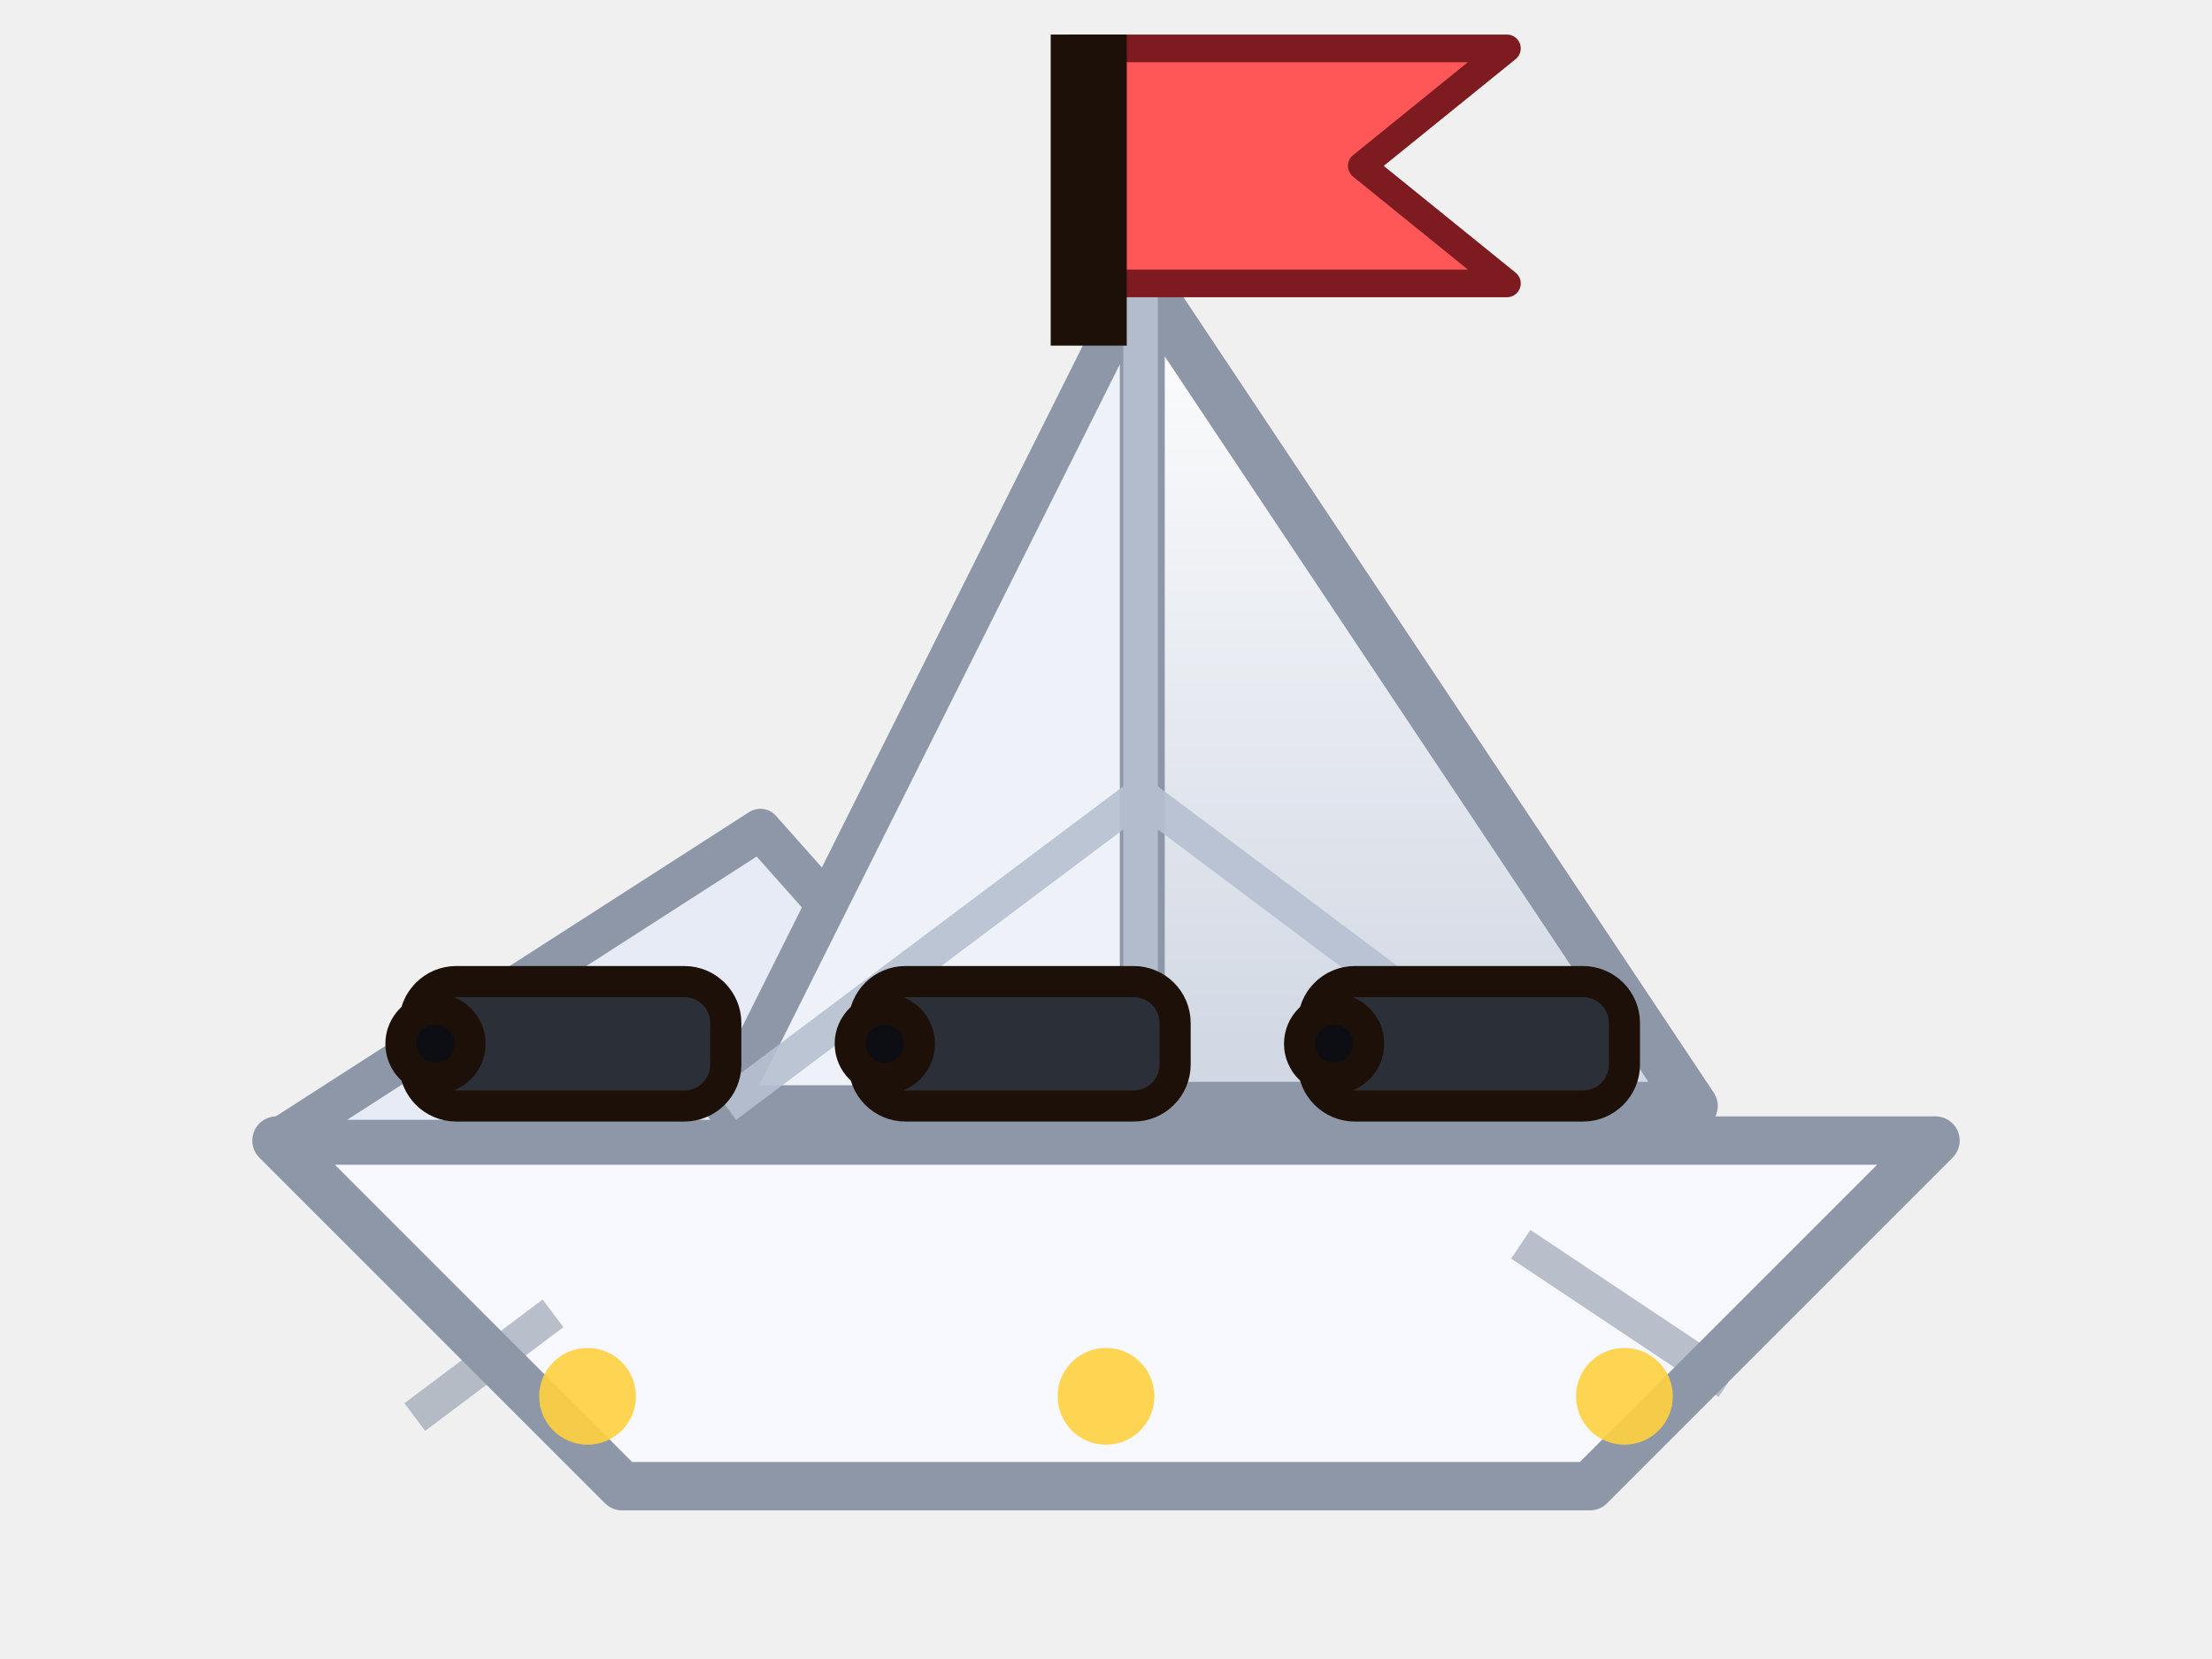
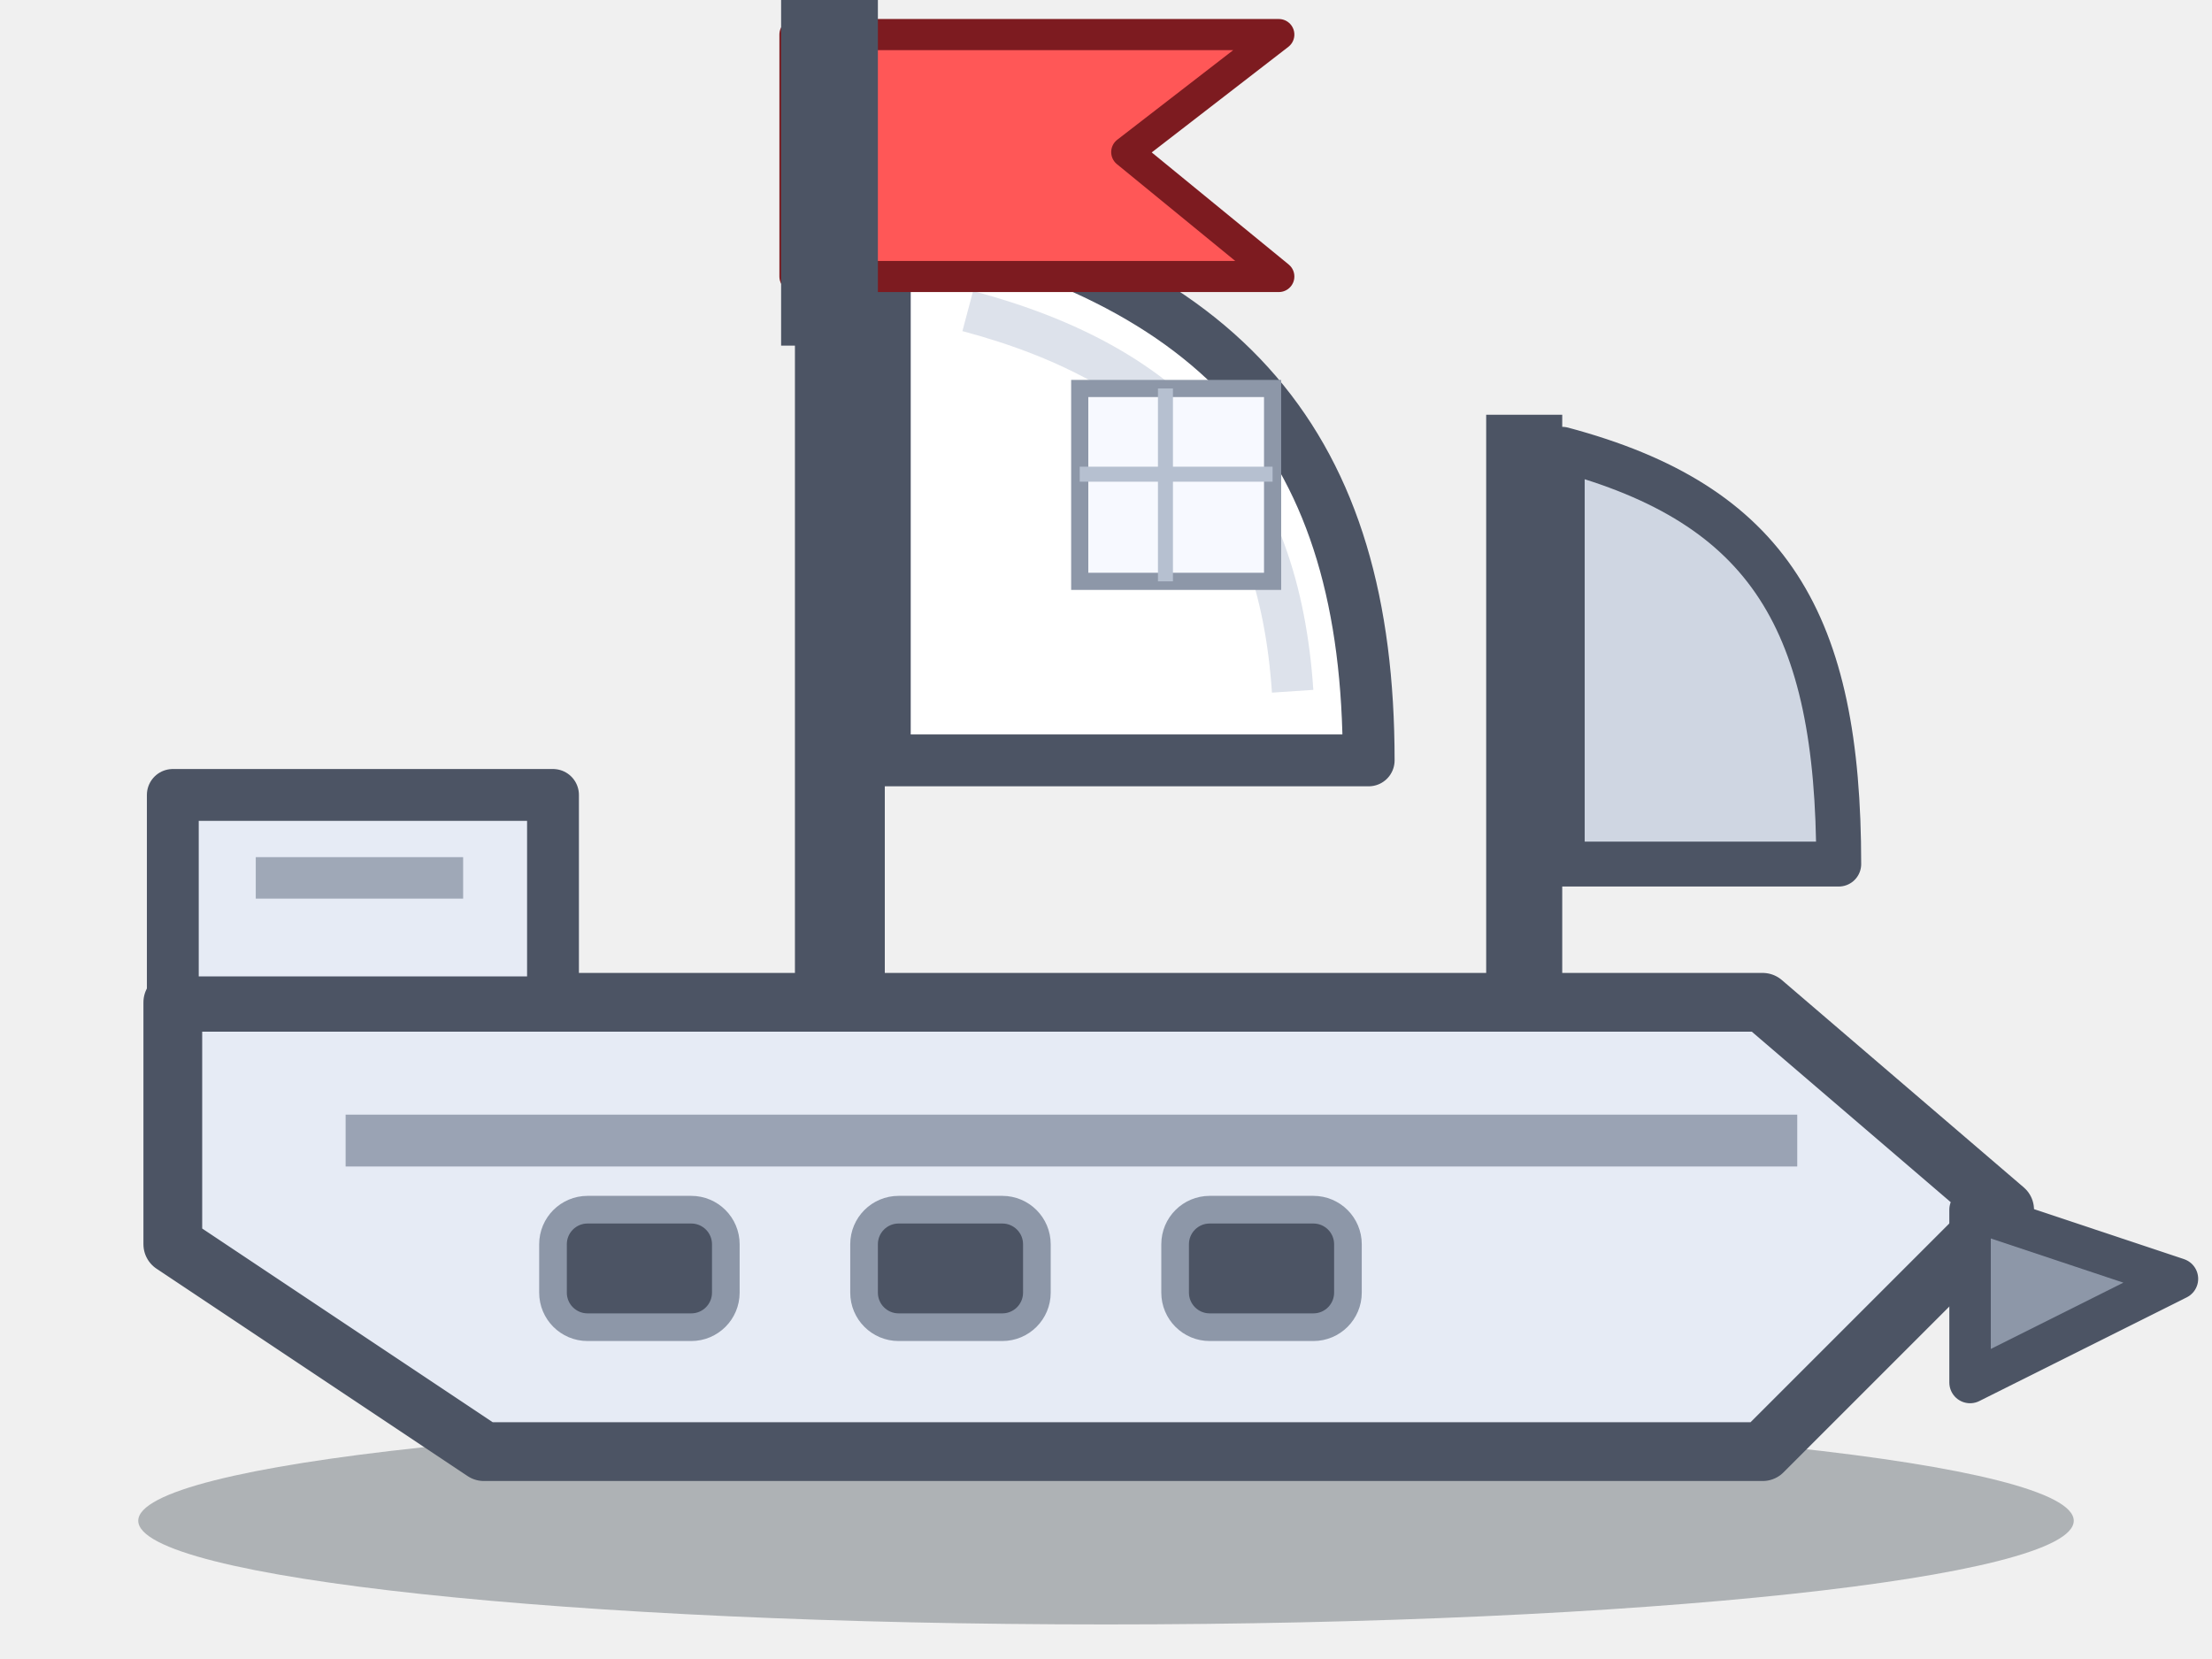
<svg xmlns="http://www.w3.org/2000/svg" viewBox="0 0 64 48" width="256" height="192">
-   <defs>
-     <linearGradient id="s" x1="0" y1="0" x2="0" y2="1">
-       <stop offset="0" stop-color="#ffffff" />
-       <stop offset="1" stop-color="#cfd6e2" />
-     </linearGradient>
-   </defs>
-   <path d="M8 33h48l-10 10H18z" fill="#f7f9ff" stroke="#8d97a8" stroke-width="1.4" stroke-linejoin="round" />
-   <path d="M8 33l14-9 8 9z" fill="#e6ebf5" stroke="#8d97a8" stroke-width="1.2" stroke-linejoin="round" />
-   <path d="M33 8l16 24H33z" fill="url(#s)" stroke="#8d97a8" stroke-width="1.4" stroke-linejoin="round" />
-   <path d="M33 8l-12 24h12z" fill="#eef2f8" stroke="#8d97a8" stroke-width="1.2" stroke-linejoin="round" />
-   <path d="M33 8v24M21 32l12-9M45 32l-12-9" stroke="#b6c0d0" stroke-width="1" opacity=".9" />
-   <path d="M44 36l6 4M16 38l-4 3" stroke="#8d97a8" stroke-width="1" opacity=".6" />
-   <g stroke="#1c1008" stroke-width=".9" stroke-linejoin="round">
-     <g fill="#2b2f38">
-       <rect x="12" y="28.4" width="9" height="3.6" rx="1.2" />
-       <rect x="25" y="28.4" width="9" height="3.6" rx="1.2" />
-       <rect x="38" y="28.4" width="9" height="3.6" rx="1.2" />
-     </g>
-     <g fill="#0c0e13">
-       <circle cx="12.6" cy="30.2" r="1" />
-       <circle cx="25.6" cy="30.2" r="1" />
-       <circle cx="38.6" cy="30.2" r="1" />
-     </g>
-     <path d="M31 1.4h12.6l-4.2 3.4 4.2 3.4H31z" fill="#ff5757" stroke="#7d1b20" stroke-width=".8" />
-     <path d="M30.4 1h2.2v9h-2.2z" fill="#1c1008" stroke="none" />
-     <g fill="#ffd23f" stroke="none" opacity=".9">
-       <circle cx="17" cy="40.4" r="1.4" />
-       <circle cx="32" cy="40.4" r="1.4" />
-       <circle cx="47" cy="40.4" r="1.4" />
-     </g>
+   <ellipse cx="32" cy="44" rx="28" ry="3" fill="#04121c" opacity=".28" />
+   <path d="M5 29h46l7 6-7 7H14l-9-6z" fill="#e6ebf5" stroke="#4c5464" stroke-width="1.7" stroke-linejoin="round" />
+   <path d="M10 33h42" stroke="#8d97a8" stroke-width="1.5" opacity=".85" />
+   <path d="M5 29v-6h11v6z" fill="#e6ebf5" stroke="#4c5464" stroke-width="1.5" stroke-linejoin="round" />
+   <path d="M7.4 25.4h6" stroke="#8d97a8" stroke-width="1.2" opacity=".8" />
+   <g fill="#4c5464" stroke="#8d97a8" stroke-width=".8">
+     <rect x="16" y="35" width="5" height="3.4" rx="1" />
+     <rect x="25" y="35" width="5" height="3.4" rx="1" />
+     <rect x="34" y="35" width="5" height="3.4" rx="1" />
  </g>
+   <path d="M57 35l6 2-6 3z" fill="#8d97a8" stroke="#4c5464" stroke-width="1.2" stroke-linejoin="round" />
+   <rect x="23" y="4" width="2.6" height="25" fill="#4c5464" />
+   <path d="M25.6 6c10 2 14 7 14 16h-14z" fill="#ffffff" stroke="#4c5464" stroke-width="1.5" stroke-linejoin="round" />
+   <path d="M28 9c6 1.6 9 5 9.4 11" stroke="#cfd6e2" stroke-width="1.2" fill="none" opacity=".7" />
+   <g transform="translate(30 10) scale(.62)">
+     <path d="M2 2h9v9H2z" fill="#f7f9ff" stroke="#8d97a8" stroke-width=".8" />
+     <path d="M2 6h9M6 2v9" stroke="#b6c0d0" stroke-width=".7" />
+   </g>
+   <rect x="43" y="12" width="2.2" height="17" fill="#4c5464" />
+   <path d="M45.2 13c6 1.6 8 5 8 12h-8z" fill="#cfd6e2" stroke="#4c5464" stroke-width="1.3" stroke-linejoin="round" />
+   <path d="M23 1h14l-4.4 3.4L37 8H23z" fill="#ff5757" stroke="#7d1b20" stroke-width=".9" stroke-linejoin="round" />
+   <path d="M22.6 0h2.8v10h-2.8z" fill="#4c5464" />
</svg>
